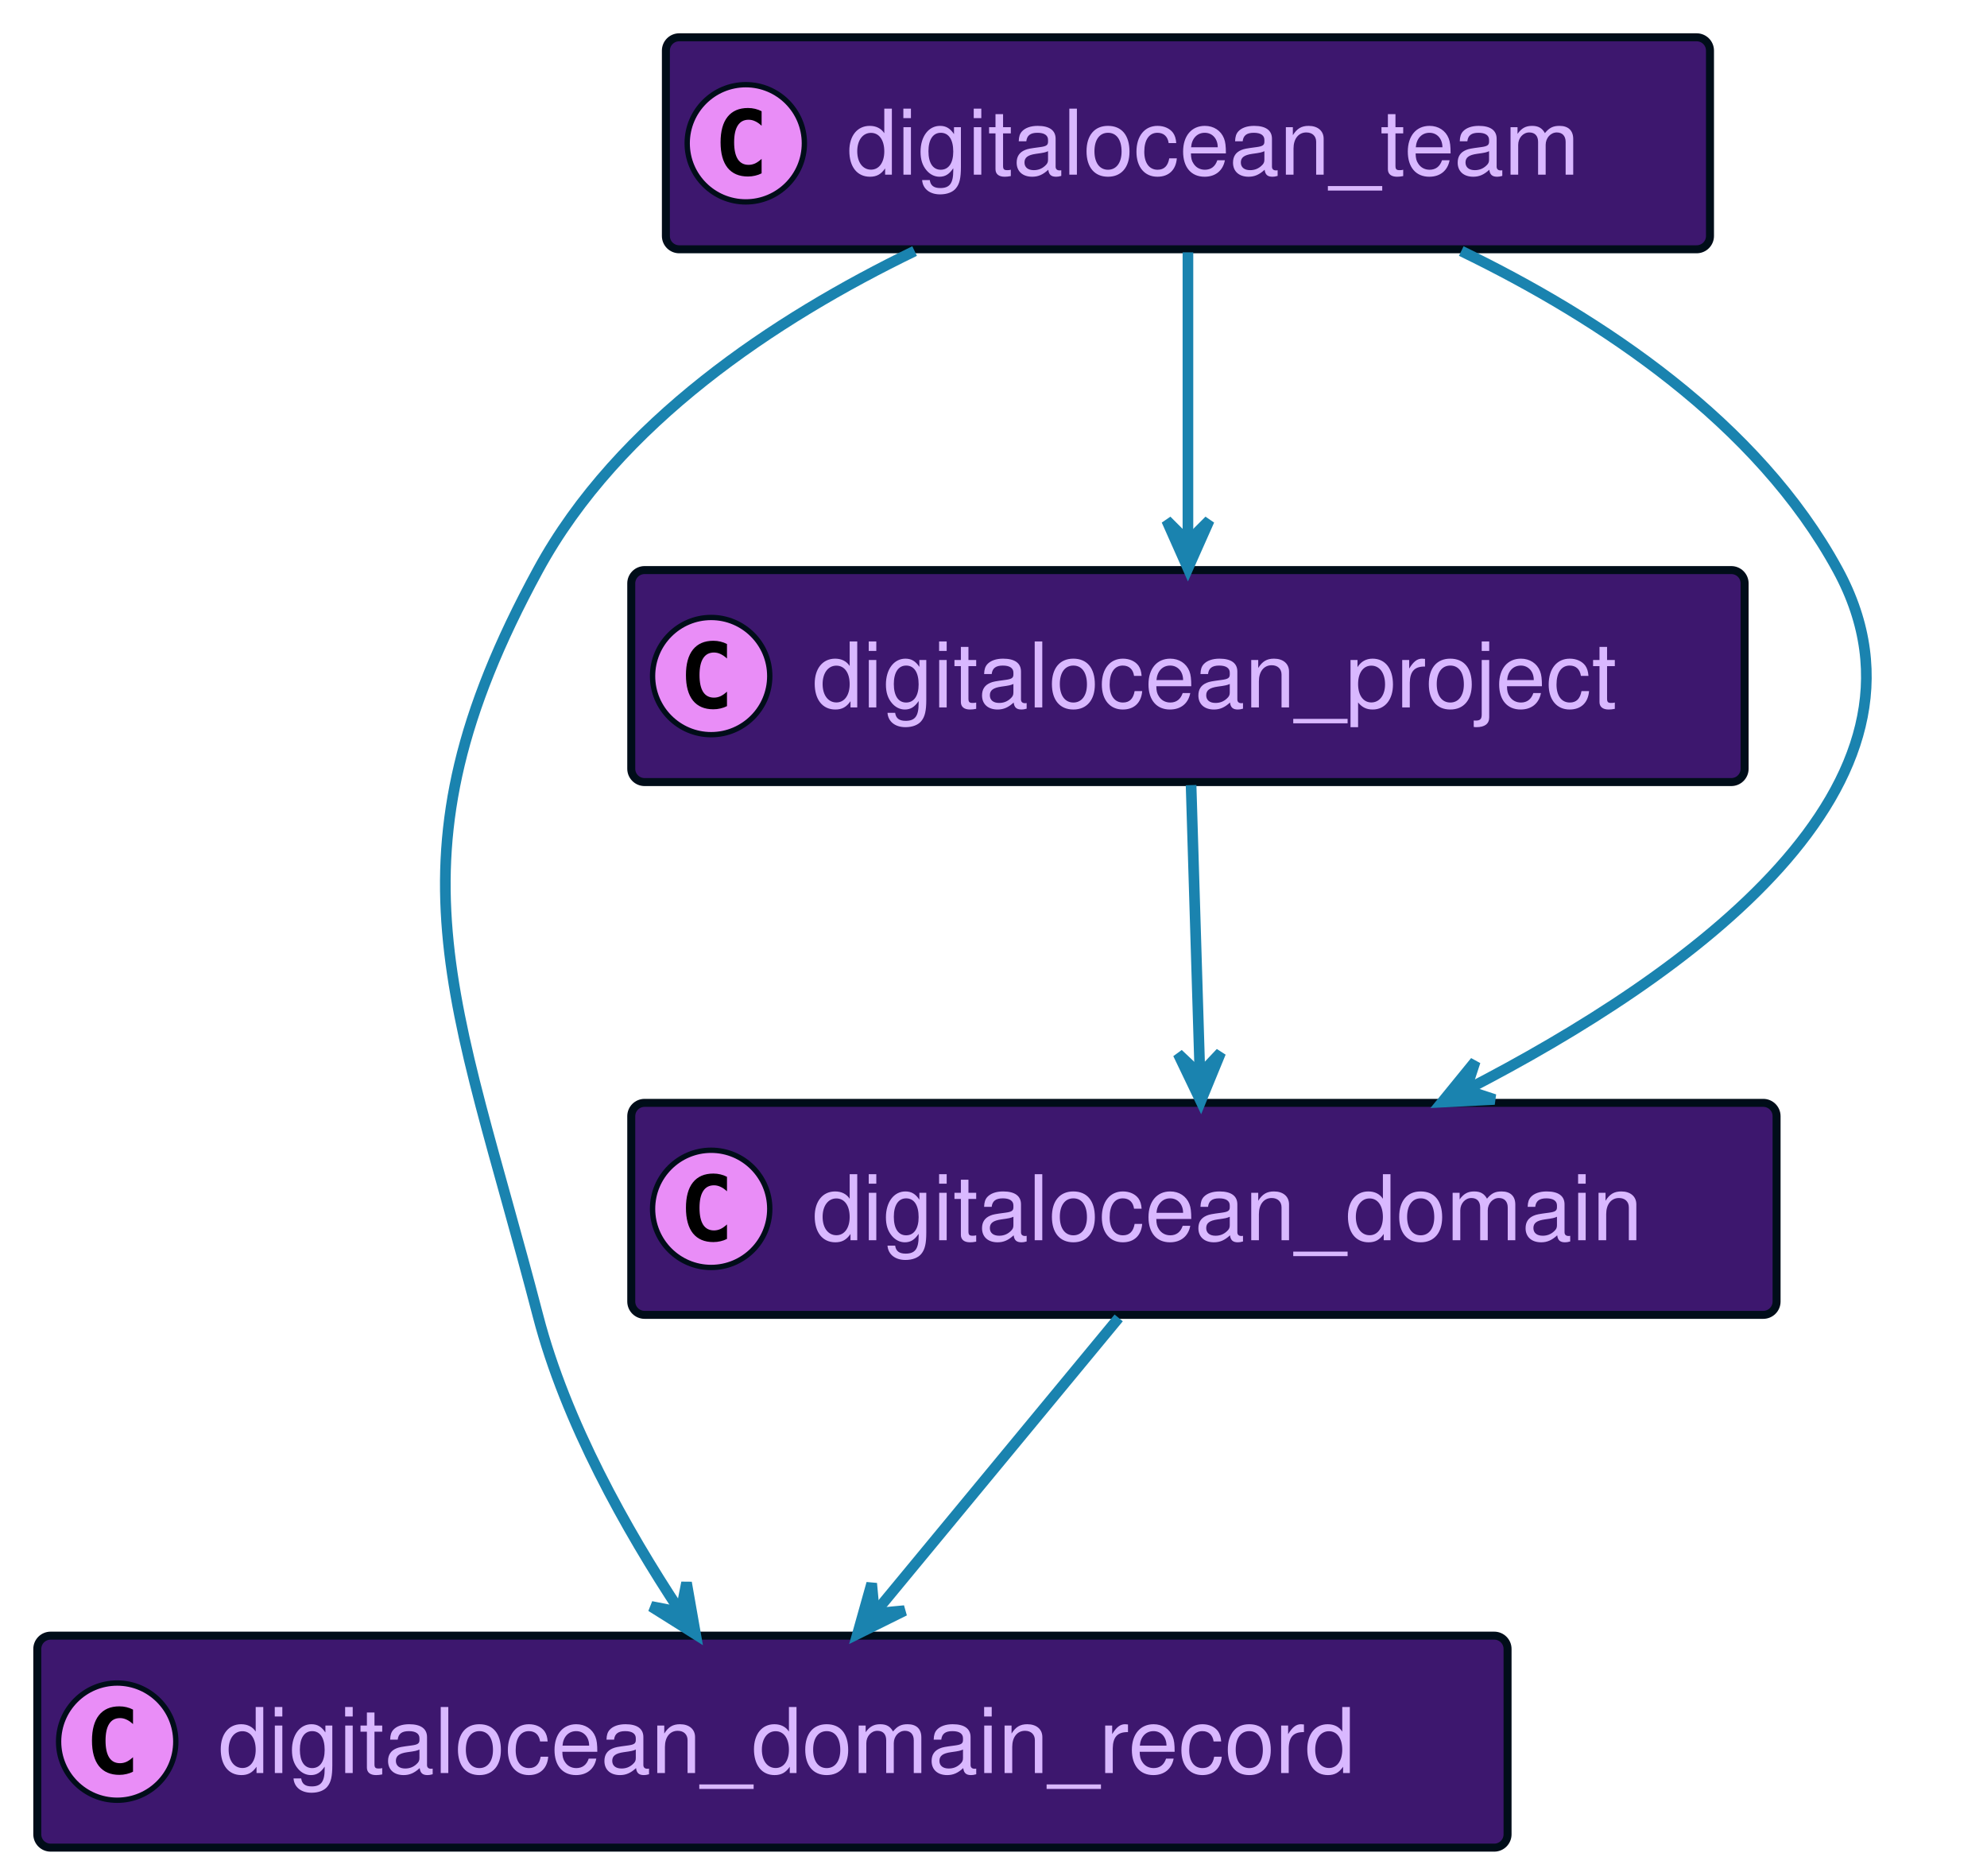
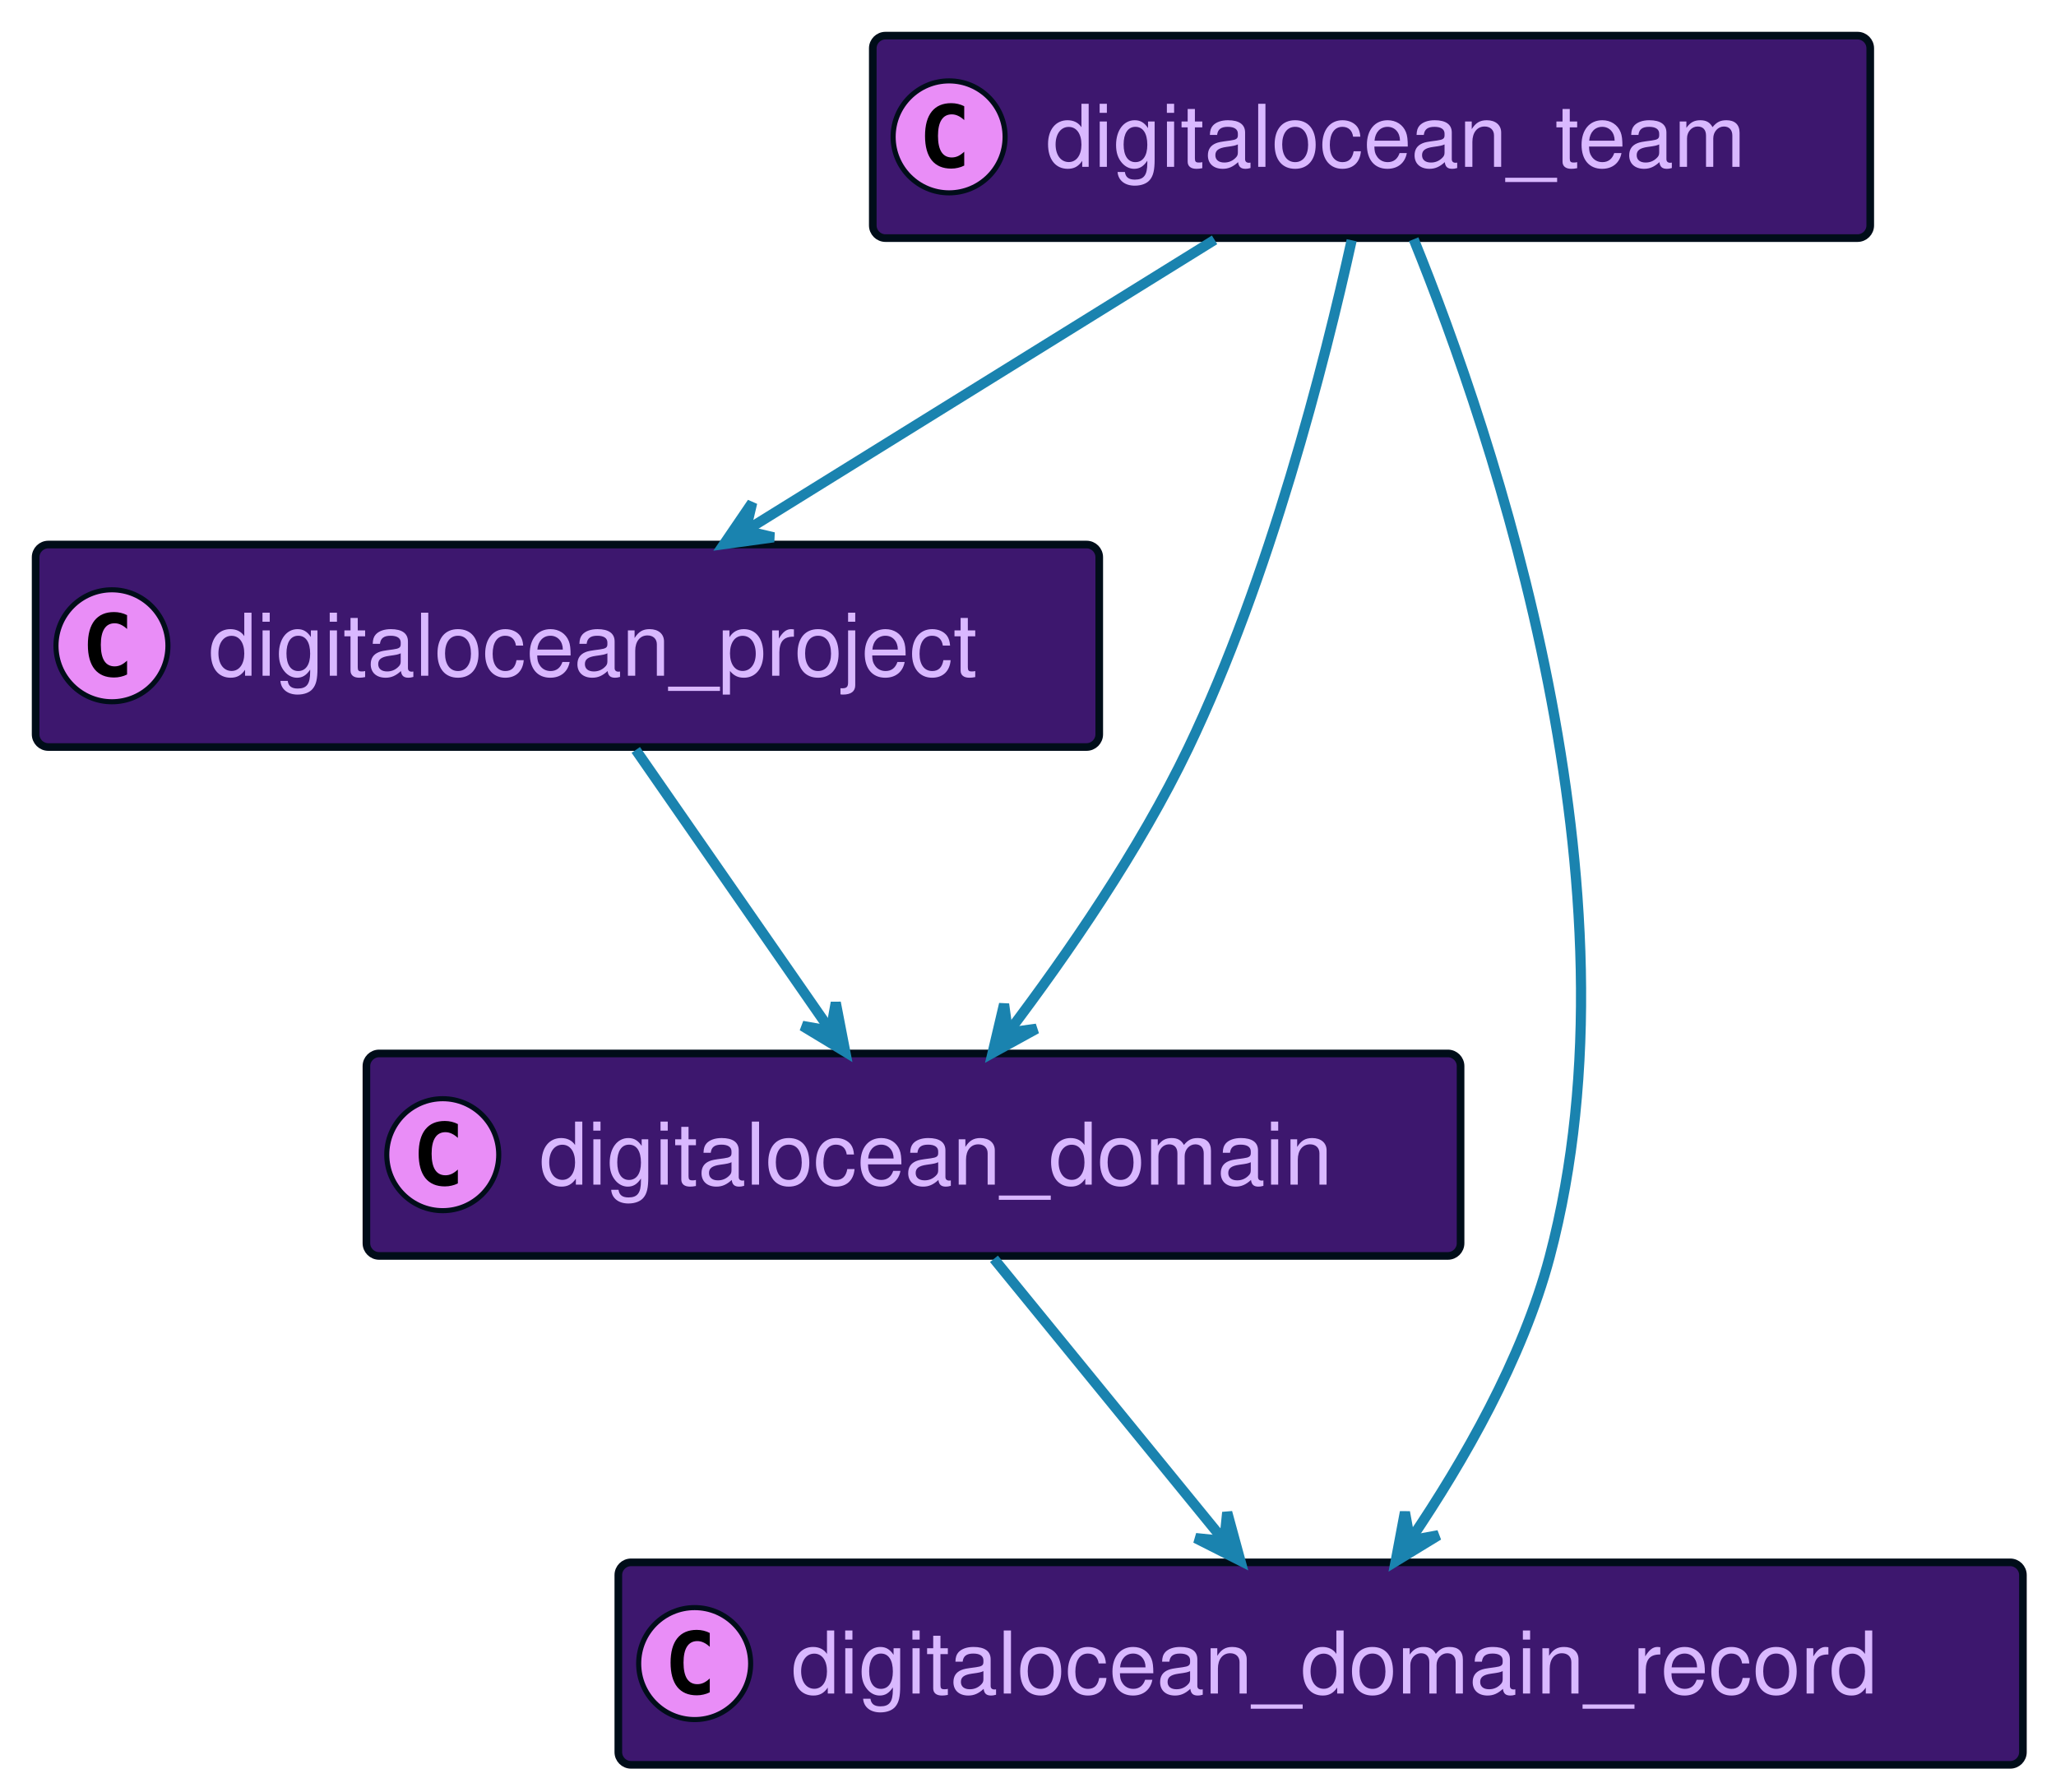
- <svg xmlns="http://www.w3.org/2000/svg" xmlns:xlink="http://www.w3.org/1999/xlink" width="373" height="352" preserveAspectRatio="none" style="width:373px;height:352px;background:#00000000">
+ <svg xmlns="http://www.w3.org/2000/svg" xmlns:xlink="http://www.w3.org/1999/xlink" width="404" height="352" preserveAspectRatio="none" style="width:404px;height:352px;background:#00000000">
  <a xlink:actuate="onRequest" xlink:href="#a" xlink:show="new" xlink:title="#digitalocean_team" xlink:type="simple" target="_top">
-     <rect id="a" width="196" height="39.789" x="125" y="7" fill="#3D176E" rx="2.5" ry="2.5" style="stroke:#000d19;stroke-width:1.5" />
-     <circle cx="140" cy="26.895" r="11" fill="#E98DF7" style="stroke:#000d19;stroke-width:1" />
-     <path d="M142.969 32.535q-.578.297-1.219.438-.64.156-1.344.156-2.5 0-3.828-1.64-1.312-1.657-1.312-4.782t1.312-4.781q1.328-1.656 3.828-1.656.703 0 1.344.156.656.156 1.219.453v2.719q-.625-.578-1.219-.844-.594-.281-1.219-.281-1.344 0-2.031 1.078-.688 1.062-.688 3.156 0 2.094.688 3.172.688 1.062 2.031 1.062.625 0 1.219-.265.594-.281 1.219-.86v2.72Z" />
-     <text x="159" y="32.78" fill="#D9B8FF" font-family="Helvetica" font-size="17" textLength="154">digitalocean_team</text>
+     <rect id="a" width="196" height="39.789" x="171.5" y="7" fill="#3D176E" rx="2.5" ry="2.5" style="stroke:#000d19;stroke-width:1.5" />
+     <circle cx="186.5" cy="26.895" r="11" fill="#E98DF7" style="stroke:#000d19;stroke-width:1" />
+     <path d="M189.469 32.535q-.578.297-1.219.438-.64.156-1.344.156-2.5 0-3.828-1.64-1.312-1.657-1.312-4.782t1.312-4.781q1.328-1.656 3.828-1.656.703 0 1.344.156.656.156 1.219.453v2.719q-.625-.578-1.219-.844-.594-.281-1.219-.281-1.344 0-2.031 1.078-.688 1.062-.688 3.156 0 2.094.688 3.172.688 1.062 2.031 1.062.625 0 1.219-.265.594-.281 1.219-.86v2.72Z" />
+     <text x="205.5" y="32.78" fill="#D9B8FF" font-family="Helvetica" font-size="17" textLength="154">digitalocean_team</text>
  </a>
-   <a xlink:actuate="onRequest" xlink:href="#b" xlink:show="new" xlink:title="#digitalocean_domain_record" xlink:type="simple" target="_top">
-     <rect id="b" width="276" height="39.789" x="7" y="307" fill="#3D176E" rx="2.5" ry="2.5" style="stroke:#000d19;stroke-width:1.5" />
-     <circle cx="22" cy="326.894" r="11" fill="#E98DF7" style="stroke:#000d19;stroke-width:1" />
-     <path d="M24.969 332.535q-.578.297-1.219.438-.64.156-1.344.156-2.5 0-3.828-1.64-1.312-1.657-1.312-4.782t1.312-4.781q1.328-1.656 3.828-1.656.703 0 1.344.156.656.156 1.219.453v2.719q-.625-.579-1.219-.844-.594-.281-1.219-.281-1.343 0-2.031 1.078-.688 1.062-.688 3.156 0 2.094.688 3.172.688 1.062 2.031 1.062.625 0 1.219-.265.594-.281 1.219-.86v2.72Z" />
-     <text x="41" y="332.78" fill="#D9B8FF" font-family="Helvetica" font-size="17" textLength="234">digitalocean_domain_record</text>
+   <a xlink:actuate="onRequest" xlink:href="#b" xlink:show="new" xlink:title="#digitalocean_project" xlink:type="simple" target="_top">
+     <rect id="b" width="209" height="39.789" x="7" y="107" fill="#3D176E" rx="2.5" ry="2.5" style="stroke:#000d19;stroke-width:1.5" />
+     <circle cx="22" cy="126.894" r="11" fill="#E98DF7" style="stroke:#000d19;stroke-width:1" />
+     <path d="M24.969 132.535q-.578.297-1.219.438-.64.156-1.344.156-2.5 0-3.828-1.64-1.312-1.657-1.312-4.782t1.312-4.781q1.328-1.657 3.828-1.657.703 0 1.344.157.656.156 1.219.453v2.719q-.625-.579-1.219-.844-.594-.281-1.219-.281-1.343 0-2.031 1.078-.688 1.062-.688 3.156 0 2.094.688 3.172.688 1.062 2.031 1.062.625 0 1.219-.265.594-.281 1.219-.86v2.72Z" />
+     <text x="41" y="132.78" fill="#D9B8FF" font-family="Helvetica" font-size="17" textLength="167">digitalocean_project</text>
  </a>
-   <a xlink:actuate="onRequest" xlink:href="#c" xlink:show="new" xlink:title="#digitalocean_project" xlink:type="simple" target="_top">
-     <rect id="c" width="209" height="39.789" x="118.5" y="107" fill="#3D176E" rx="2.5" ry="2.5" style="stroke:#000d19;stroke-width:1.5" />
-     <circle cx="133.5" cy="126.894" r="11" fill="#E98DF7" style="stroke:#000d19;stroke-width:1" />
-     <path d="M136.469 132.535q-.578.297-1.219.438-.64.156-1.344.156-2.5 0-3.828-1.64-1.312-1.657-1.312-4.782t1.312-4.781q1.328-1.657 3.828-1.657.703 0 1.344.157.656.156 1.219.453v2.719q-.625-.579-1.219-.844-.594-.281-1.219-.281-1.344 0-2.031 1.078-.688 1.062-.688 3.156 0 2.094.688 3.172.688 1.062 2.031 1.062.625 0 1.219-.265.594-.281 1.219-.86v2.72Z" />
-     <text x="152.5" y="132.78" fill="#D9B8FF" font-family="Helvetica" font-size="17" textLength="167">digitalocean_project</text>
+   <a xlink:actuate="onRequest" xlink:href="#c" xlink:show="new" xlink:title="#digitalocean_domain" xlink:type="simple" target="_top">
+     <rect id="c" width="215" height="39.789" x="72" y="207" fill="#3D176E" rx="2.5" ry="2.5" style="stroke:#000d19;stroke-width:1.5" />
+     <circle cx="87" cy="226.894" r="11" fill="#E98DF7" style="stroke:#000d19;stroke-width:1" />
+     <path d="M89.969 232.535q-.578.297-1.219.438-.64.156-1.344.156-2.5 0-3.828-1.64-1.312-1.657-1.312-4.782t1.312-4.781q1.328-1.656 3.828-1.656.703 0 1.344.156.656.156 1.219.453v2.719q-.625-.579-1.219-.844-.594-.281-1.219-.281-1.344 0-2.031 1.078-.688 1.062-.688 3.156 0 2.094.688 3.172.688 1.062 2.031 1.062.625 0 1.219-.265.594-.281 1.219-.86v2.72Z" />
+     <text x="106" y="232.78" fill="#D9B8FF" font-family="Helvetica" font-size="17" textLength="173">digitalocean_domain</text>
  </a>
-   <a xlink:actuate="onRequest" xlink:href="#d" xlink:show="new" xlink:title="#digitalocean_domain" xlink:type="simple" target="_top">
-     <rect id="d" width="215" height="39.789" x="118.5" y="207" fill="#3D176E" rx="2.5" ry="2.5" style="stroke:#000d19;stroke-width:1.5" />
-     <circle cx="133.5" cy="226.894" r="11" fill="#E98DF7" style="stroke:#000d19;stroke-width:1" />
-     <path d="M136.469 232.535q-.578.297-1.219.438-.64.156-1.344.156-2.5 0-3.828-1.64-1.312-1.657-1.312-4.782t1.312-4.781q1.328-1.656 3.828-1.656.703 0 1.344.156.656.156 1.219.453v2.719q-.625-.579-1.219-.844-.594-.281-1.219-.281-1.344 0-2.031 1.078-.688 1.062-.688 3.156 0 2.094.688 3.172.688 1.062 2.031 1.062.625 0 1.219-.265.594-.281 1.219-.86v2.72Z" />
-     <text x="152.5" y="232.78" fill="#D9B8FF" font-family="Helvetica" font-size="17" textLength="173">digitalocean_domain</text>
+   <a xlink:actuate="onRequest" xlink:href="#d" xlink:show="new" xlink:title="#digitalocean_domain_record" xlink:type="simple" target="_top">
+     <rect id="d" width="276" height="39.789" x="121.5" y="307" fill="#3D176E" rx="2.5" ry="2.5" style="stroke:#000d19;stroke-width:1.5" />
+     <circle cx="136.5" cy="326.894" r="11" fill="#E98DF7" style="stroke:#000d19;stroke-width:1" />
+     <path d="M139.469 332.535q-.578.297-1.219.438-.64.156-1.344.156-2.5 0-3.828-1.64-1.312-1.657-1.312-4.782t1.312-4.781q1.328-1.656 3.828-1.656.703 0 1.344.156.656.156 1.219.453v2.719q-.625-.579-1.219-.844-.594-.281-1.219-.281-1.344 0-2.031 1.078-.688 1.062-.688 3.156 0 2.094.688 3.172.688 1.062 2.031 1.062.625 0 1.219-.265.594-.281 1.219-.86v2.72Z" />
+     <text x="155.5" y="332.78" fill="#D9B8FF" font-family="Helvetica" font-size="17" textLength="234">digitalocean_domain_record</text>
  </a>
-   <path fill="none" d="M171.69 47.12C145.51 59.81 116.07 79.29 101 107c-29.73 54.66-15.64 79.78 0 140 5.19 19.97 16.64 40.25 26.56 55.27" style="stroke:#1a83af;stroke-width:2" />
-   <path fill="#1A83AF" d="m130.58 306.75-1.703-9.7-1.087 5.55-5.551-1.087 8.341 5.237z" style="stroke:#1a83af;stroke-width:2" />
-   <path fill="none" d="M223 47.36v54.3" style="stroke:#1a83af;stroke-width:2" />
-   <path fill="#1A83AF" d="m223 106.68 4-9-4 4-4-4 4 9z" style="stroke:#1a83af;stroke-width:2" />
-   <path fill="none" d="M274.31 47.12C300.49 59.81 329.93 79.29 345 107c21.95 40.37-27.98 76.05-69.76 97.57" style="stroke:#1a83af;stroke-width:2" />
-   <path fill="#1A83AF" d="m270.71 206.86 9.836-.498-5.375-1.76 1.761-5.377-6.222 7.635z" style="stroke:#1a83af;stroke-width:2" />
-   <path fill="none" d="M223.59 147.36c.48 15.57 1.15 37.54 1.66 54.3" style="stroke:#1a83af;stroke-width:2" />
-   <path fill="#1A83AF" d="m225.41 206.68 3.74-9.11-3.883 4.112-4.113-3.884 4.256 8.882z" style="stroke:#1a83af;stroke-width:2" />
-   <path fill="none" d="M210 247.36c-13.09 15.84-31.65 38.3-45.59 55.16" style="stroke:#1a83af;stroke-width:2" />
-   <path fill="#1A83AF" d="m160.97 306.68 8.823-4.376-5.632.527-.526-5.633-2.665 9.482z" style="stroke:#1a83af;stroke-width:2" />
+   <path fill="none" d="M238.66 47.13c-26.43 16.39-64.48 39.99-92.06 57.1" style="stroke:#1a83af;stroke-width:2" />
+   <path fill="#1A83AF" d="m142.26 106.92 9.757-1.34-5.507-1.293 1.294-5.507-5.544 8.14z" style="stroke:#1a83af;stroke-width:2" />
+   <path fill="none" d="M265.6 47.21c-5.32 24.1-16.06 66.31-32.1 99.79-9.58 20-23.84 40.61-35.31 55.77" style="stroke:#1a83af;stroke-width:2" />
+   <path fill="#1A83AF" d="m195.04 206.89 8.63-4.746-5.605.765-.765-5.605-2.26 9.586z" style="stroke:#1a83af;stroke-width:2" />
+   <path fill="none" d="M277.79 47.01C293.35 85.34 323.72 174.42 304.5 247c-5.31 20.05-17.03 40.33-27.17 55.32" style="stroke:#1a83af;stroke-width:2" />
+   <path fill="#1A83AF" d="m274.24 306.8 8.407-5.13-5.565 1.017-1.017-5.565-1.825 9.678z" style="stroke:#1a83af;stroke-width:2" />
+   <path fill="none" d="M124.93 147.36c10.99 15.84 26.58 38.3 38.28 55.16" style="stroke:#1a83af;stroke-width:2" />
+   <path fill="#1A83AF" d="m166.09 206.68-1.864-9.67-.995 5.568-5.568-.995 8.427 5.097z" style="stroke:#1a83af;stroke-width:2" />
+   <path fill="none" d="M195.31 247.36c12.92 15.84 31.26 38.3 45.02 55.16" style="stroke:#1a83af;stroke-width:2" />
+   <path fill="#1A83AF" d="m243.73 306.68-2.588-9.503-.572 5.628-5.628-.572 8.788 4.447z" style="stroke:#1a83af;stroke-width:2" />
</svg>
